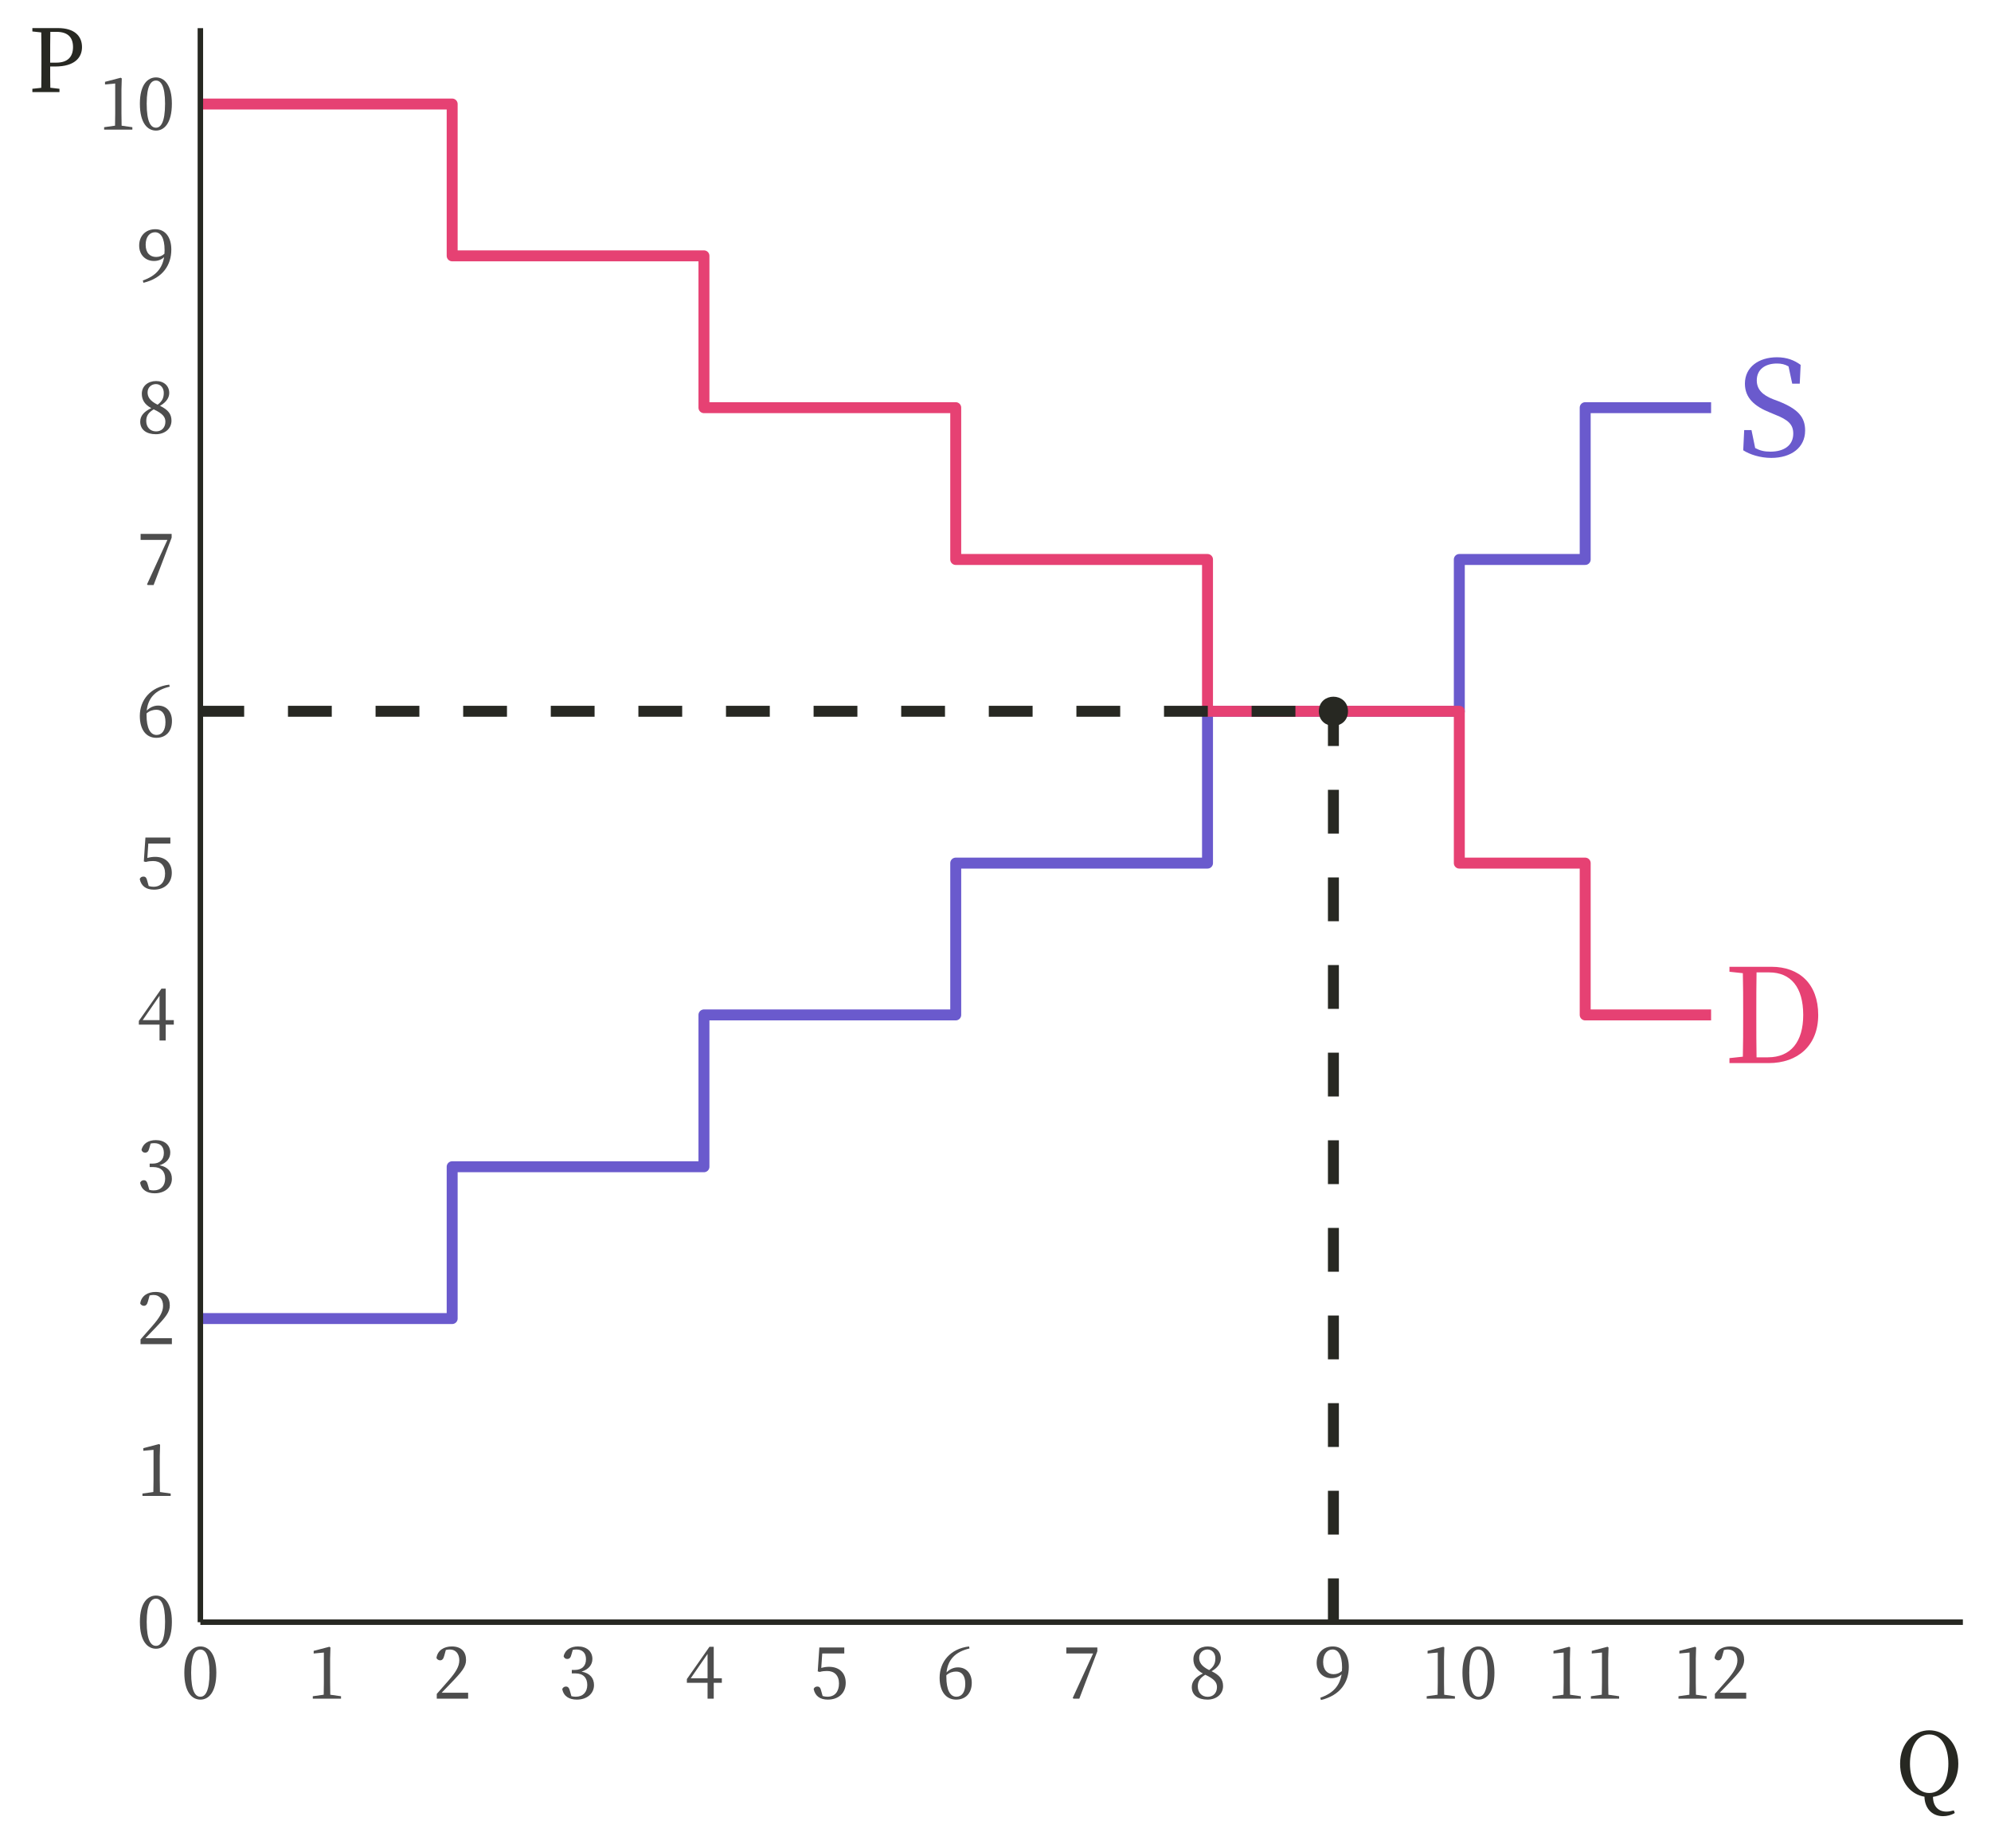
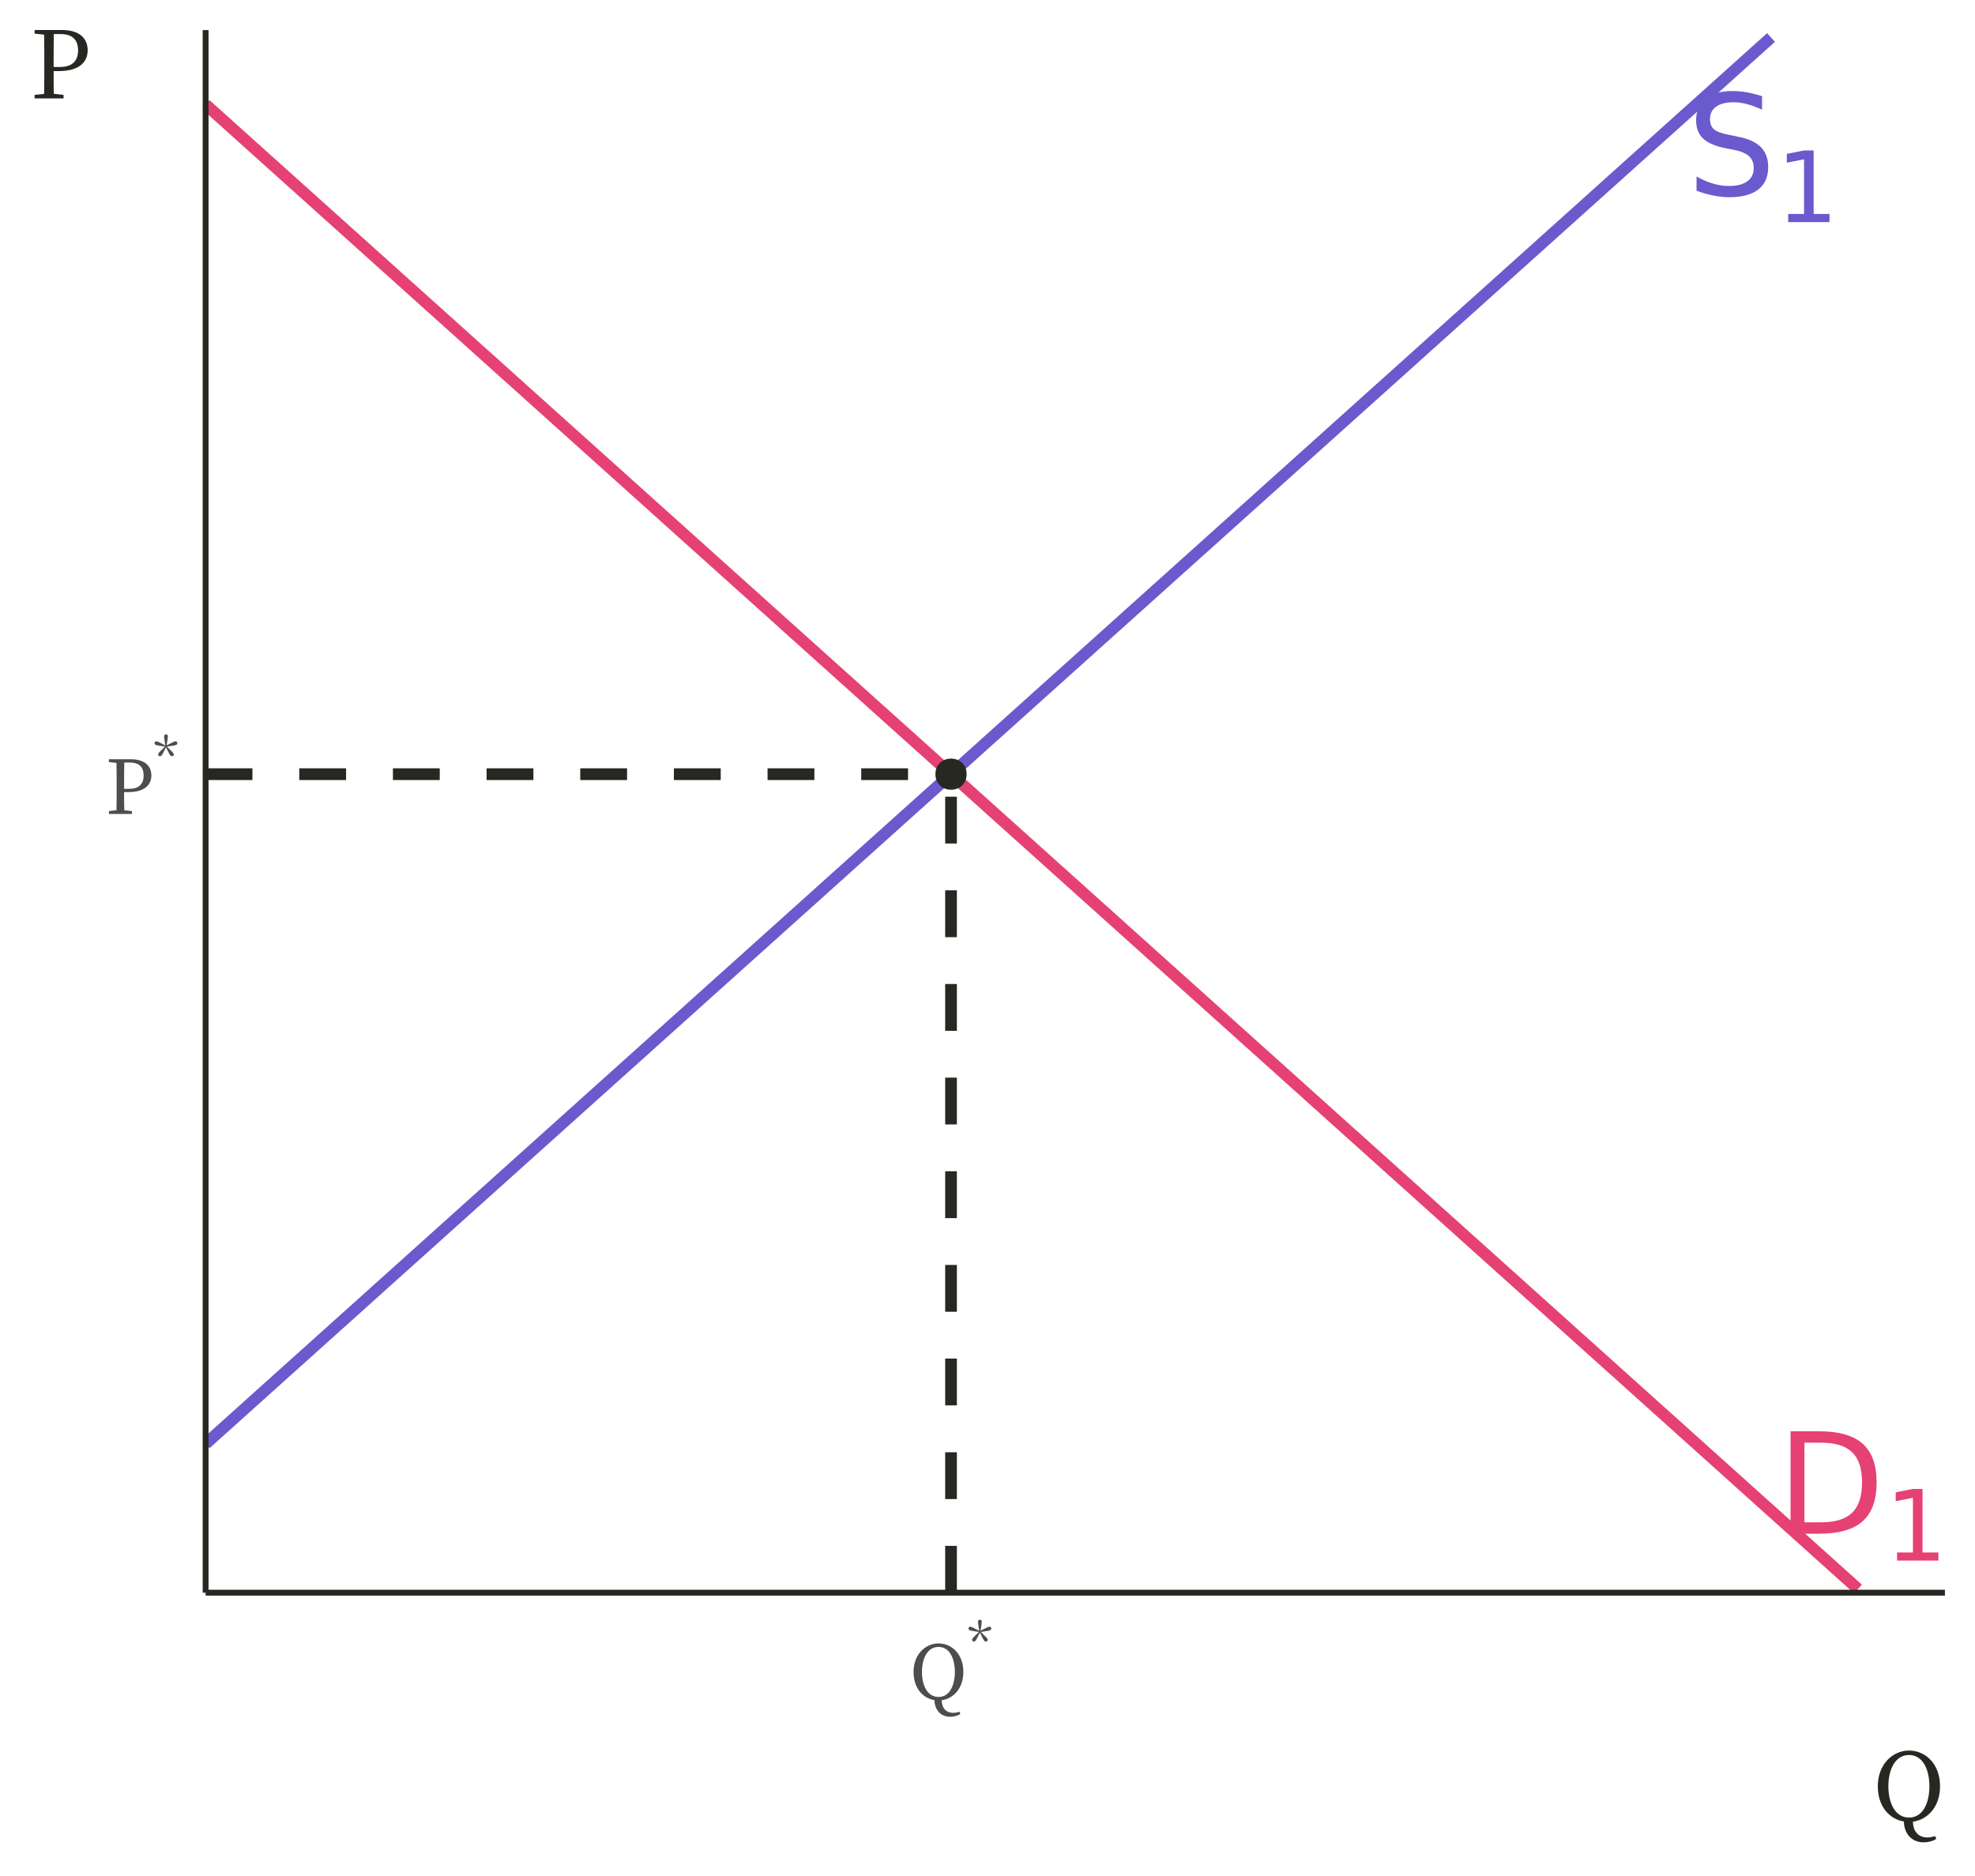
- <svg xmlns="http://www.w3.org/2000/svg" xmlns:xlink="http://www.w3.org/1999/xlink" width="388pt" height="360pt" viewBox="0 0 388 360" version="1.1">
+ <svg xmlns="http://www.w3.org/2000/svg" xmlns:xlink="http://www.w3.org/1999/xlink" width="360pt" height="342pt" viewBox="0 0 360 342" version="1.1">
  <defs>
    <g>
      <symbol overflow="visible" id="glyph0-0">
-         <path style="stroke:none;" d="M 2.562 3.078 L 23.047 3.078 L 23.047 -22.531 L 2.562 -22.531 Z M 12.812 -10.781 L 4.656 -21.25 L 20.953 -21.25 Z M 13.625 -9.734 L 21.766 -20.203 L 21.766 0.75 Z M 4.656 1.797 L 12.812 -8.688 L 20.953 1.797 Z M 3.844 -20.203 L 11.984 -9.734 L 3.844 0.75 Z M 3.844 -20.203 " />
+         <path style="stroke:none;" d="M 1.281 4.531 L 1.281 -18.062 L 14.078 -18.062 L 14.078 4.531 Z M 2.719 3.094 L 12.656 3.094 L 12.656 -16.625 L 2.719 -16.625 Z M 2.719 3.094 " />
      </symbol>
      <symbol overflow="visible" id="glyph0-1">
-         <path style="stroke:none;" d="M 7.016 -11.031 C 5 -11.828 3.844 -12.906 3.844 -14.703 C 3.844 -16.844 5.5 -17.984 7.766 -17.984 C 8.625 -17.984 9.328 -17.828 10.031 -17.422 L 10.75 -14.062 L 12.219 -14.062 L 12.391 -17.719 C 11.172 -18.625 9.688 -19.203 7.781 -19.203 C 4.25 -19.203 1.531 -17.312 1.531 -14.062 C 1.531 -11.25 3.453 -9.625 6.375 -8.453 L 7.422 -8.016 C 9.938 -7.016 10.953 -6.141 10.953 -4.328 C 10.953 -2.047 9.188 -0.812 6.484 -0.812 C 5.281 -0.812 4.438 -1.031 3.531 -1.516 L 2.812 -5.016 L 1.391 -5.016 L 1.203 -1.078 C 2.484 -0.25 4.531 0.406 6.656 0.406 C 10.547 0.406 13.266 -1.594 13.266 -4.922 C 13.266 -7.562 11.875 -9.109 8.141 -10.609 Z M 7.016 -11.031 " />
+         <path style="stroke:none;" d="M 5.047 -16.594 L 5.047 -2.078 L 8.094 -2.078 C 10.664 -2.078 12.551 -2.66 13.75 -3.828 C 14.945 -4.992 15.547 -6.836 15.547 -9.359 C 15.547 -11.859 14.945 -13.688 13.75 -14.844 C 12.551 -16.008 10.664 -16.594 8.094 -16.594 Z M 2.516 -18.672 L 7.703 -18.672 C 11.316 -18.672 13.969 -17.914 15.656 -16.406 C 17.352 -14.906 18.203 -12.555 18.203 -9.359 C 18.203 -6.141 17.352 -3.773 15.656 -2.266 C 13.957 -0.754 11.305 0 7.703 0 L 2.516 0 Z M 2.516 -18.672 " />
      </symbol>
      <symbol overflow="visible" id="glyph0-2">
-         <path style="stroke:none;" d="M 6.531 -1.125 C 6.484 -3.656 6.484 -6.219 6.484 -9.062 L 6.484 -10.031 C 6.484 -12.625 6.484 -15.188 6.531 -17.672 L 8.969 -17.672 C 13.219 -17.672 15.625 -14.781 15.625 -9.375 C 15.625 -4.172 13.219 -1.125 8.734 -1.125 Z M 1.25 -18.766 L 1.25 -17.797 L 3.859 -17.516 C 3.922 -15.062 3.922 -12.547 3.922 -10.031 L 3.922 -9.062 C 3.922 -6.219 3.922 -3.719 3.859 -1.25 L 1.25 -0.969 L 1.25 0 L 8.906 0 C 14.5 0 18.547 -3.359 18.547 -9.375 C 18.547 -15.422 14.875 -18.766 9.422 -18.766 Z M 1.25 -18.766 " />
+         <path style="stroke:none;" d="M 13.703 -18.062 L 13.703 -15.594 C 12.742 -16.051 11.836 -16.391 10.984 -16.609 C 10.141 -16.836 9.32 -16.953 8.531 -16.953 C 7.156 -16.953 6.094 -16.688 5.344 -16.156 C 4.594 -15.625 4.219 -14.863 4.219 -13.875 C 4.219 -13.051 4.469 -12.426 4.969 -12 C 5.469 -11.582 6.41 -11.242 7.797 -10.984 L 9.312 -10.672 C 11.195 -10.316 12.586 -9.688 13.484 -8.781 C 14.379 -7.875 14.828 -6.664 14.828 -5.156 C 14.828 -3.344 14.219 -1.969 13 -1.031 C 11.789 -0.102 10.016 0.359 7.672 0.359 C 6.797 0.359 5.859 0.258 4.859 0.062 C 3.859 -0.133 2.828 -0.43 1.766 -0.828 L 1.766 -3.422 C 2.785 -2.848 3.785 -2.414 4.766 -2.125 C 5.754 -1.832 6.723 -1.688 7.672 -1.688 C 9.117 -1.688 10.234 -1.969 11.016 -2.531 C 11.797 -3.102 12.188 -3.914 12.188 -4.969 C 12.188 -5.883 11.906 -6.598 11.344 -7.109 C 10.781 -7.629 9.859 -8.02 8.578 -8.281 L 7.047 -8.578 C 5.16 -8.953 3.797 -9.539 2.953 -10.344 C 2.109 -11.145 1.688 -12.258 1.688 -13.688 C 1.688 -15.332 2.266 -16.629 3.422 -17.578 C 4.586 -18.523 6.191 -19 8.234 -19 C 9.109 -19 10 -18.922 10.906 -18.766 C 11.82 -18.609 12.754 -18.375 13.703 -18.062 Z M 13.703 -18.062 " />
      </symbol>
      <symbol overflow="visible" id="glyph1-0">
+         <path style="stroke:none;" d="M 0.891 3.172 L 0.891 -12.641 L 9.859 -12.641 L 9.859 3.172 Z M 1.906 2.172 L 8.859 2.172 L 8.859 -11.625 L 1.906 -11.625 Z M 1.906 2.172 " />
+       </symbol>
+       <symbol overflow="visible" id="glyph1-1">
+         <path style="stroke:none;" d="M 2.219 -1.484 L 5.109 -1.484 L 5.109 -11.453 L 1.969 -10.828 L 1.969 -12.438 L 5.094 -13.062 L 6.859 -13.062 L 6.859 -1.484 L 9.75 -1.484 L 9.75 0 L 2.219 0 Z M 2.219 -1.484 " />
+       </symbol>
+       <symbol overflow="visible" id="glyph2-0">
        <path style="stroke:none;" d="M 1.359 1.625 L 12.234 1.625 L 12.234 -11.969 L 1.359 -11.969 Z M 6.797 -5.719 L 2.469 -11.281 L 11.125 -11.281 Z M 7.234 -5.172 L 11.547 -10.719 L 11.547 0.391 Z M 2.469 0.953 L 6.797 -4.609 L 11.125 0.953 Z M 2.031 -10.719 L 6.359 -5.172 L 2.031 0.391 Z M 2.031 -10.719 " />
      </symbol>
-       <symbol overflow="visible" id="glyph1-1">
-         <path style="stroke:none;" d="M 1.938 -5.062 C 1.938 -8.625 2.797 -9.562 3.75 -9.562 C 4.656 -9.562 5.516 -8.625 5.516 -5.062 C 5.516 -1.359 4.656 -0.375 3.75 -0.375 C 2.797 -0.375 1.938 -1.344 1.938 -5.062 Z M 3.75 -10.172 C 2.141 -10.172 0.609 -8.781 0.609 -5.062 C 0.609 -1.203 2.141 0.188 3.75 0.188 C 5.312 0.188 6.844 -1.203 6.844 -5.062 C 6.844 -8.781 5.312 -10.172 3.75 -10.172 Z M 3.75 -10.172 " />
+       <symbol overflow="visible" id="glyph2-1">
+         <path style="stroke:none;" d="M 4.422 -9.375 C 6.203 -9.375 7 -8.516 7 -7.016 C 7 -5.578 6.25 -4.578 4.391 -4.578 L 3.438 -4.578 L 3.438 -5.344 C 3.438 -6.703 3.438 -8.062 3.469 -9.375 Z M 4.234 -3.984 C 7.234 -3.984 8.406 -5.359 8.406 -7.016 C 8.406 -8.781 7.156 -9.969 4.656 -9.969 L 0.672 -9.969 L 0.672 -9.453 L 2.047 -9.297 C 2.078 -8 2.078 -6.672 2.078 -5.344 L 2.078 -4.609 C 2.078 -3.281 2.078 -1.969 2.047 -0.672 L 0.672 -0.516 L 0.672 0 L 4.875 0 L 4.875 -0.516 L 3.469 -0.672 C 3.438 -1.812 3.438 -2.875 3.438 -3.984 Z M 4.234 -3.984 " />
      </symbol>
-       <symbol overflow="visible" id="glyph1-2">
-         <path style="stroke:none;" d="M 4.516 -0.766 C 4.5 -1.547 4.484 -2.359 4.484 -3.141 L 4.484 -7.812 L 4.547 -9.969 L 4.344 -10.109 L 1.281 -9.312 L 1.281 -8.797 L 3.266 -8.984 L 3.266 -3.141 C 3.266 -2.359 3.25 -1.547 3.234 -0.766 L 1.109 -0.469 L 1.109 0 L 6.609 0 L 6.609 -0.469 Z M 4.516 -0.766 " />
+       <symbol overflow="visible" id="glyph2-2">
+         <path style="stroke:none;" d="M 2.25 -4.984 C 2.25 -7.328 3.188 -9.547 5.281 -9.547 C 7.344 -9.547 8.25 -7.328 8.25 -4.984 C 8.25 -2.641 7.344 -0.422 5.281 -0.422 C 3.188 -0.422 2.25 -2.641 2.25 -4.984 Z M 9.094 2.281 C 8.625 2.406 8.281 2.469 7.953 2.469 C 6.672 2.469 5.875 1.641 5.844 0.172 C 7.969 -0.109 9.797 -1.984 9.797 -4.984 C 9.797 -8.344 7.578 -10.188 5.281 -10.188 C 2.938 -10.188 0.719 -8.25 0.719 -4.984 C 0.719 -1.969 2.469 -0.188 4.531 0.156 C 4.547 1.781 5.547 3.188 7.422 3.188 C 8.031 3.188 8.734 3.016 9.25 2.688 Z M 9.094 2.281 " />
      </symbol>
-       <symbol overflow="visible" id="glyph1-3">
-         <path style="stroke:none;" d="M 1.688 -1.156 C 2.375 -1.859 3.047 -2.562 3.438 -2.969 C 5.672 -5.281 6.438 -6.234 6.438 -7.531 C 6.438 -9.078 5.578 -10.172 3.656 -10.172 C 2.172 -10.172 0.875 -9.422 0.672 -7.922 C 0.812 -7.641 1.078 -7.469 1.391 -7.469 C 1.766 -7.469 2.031 -7.703 2.203 -8.406 L 2.5 -9.484 C 2.812 -9.562 3.078 -9.578 3.297 -9.578 C 4.422 -9.578 5.125 -8.734 5.125 -7.469 C 5.125 -6.266 4.438 -5.141 2.984 -3.484 C 2.344 -2.734 1.547 -1.828 0.734 -0.922 L 0.734 0 L 6.844 0 L 6.844 -1.156 Z M 1.688 -1.156 " />
+       <symbol overflow="visible" id="glyph3-0">
+         <path style="stroke:none;" d="M 0.953 1.141 L 8.562 1.141 L 8.562 -8.375 L 0.953 -8.375 Z M 4.75 -4 L 1.734 -7.891 L 7.781 -7.891 Z M 5.062 -3.609 L 8.094 -7.5 L 8.094 0.281 Z M 1.734 0.672 L 4.75 -3.219 L 7.781 0.672 Z M 1.422 -7.5 L 4.453 -3.609 L 1.422 0.281 Z M 1.422 -7.5 " />
      </symbol>
-       <symbol overflow="visible" id="glyph1-4">
-         <path style="stroke:none;" d="M 2.703 -9.5 C 2.984 -9.562 3.219 -9.578 3.422 -9.578 C 4.594 -9.578 5.281 -8.906 5.281 -7.672 C 5.281 -6.328 4.438 -5.594 3.094 -5.594 L 2.516 -5.594 L 2.516 -4.922 L 3.219 -4.922 C 4.75 -4.922 5.531 -4.047 5.531 -2.672 C 5.531 -1.312 4.719 -0.375 3.297 -0.375 C 3.016 -0.375 2.734 -0.406 2.438 -0.484 L 2.188 -1.375 C 2.016 -2.047 1.828 -2.359 1.375 -2.359 C 1.062 -2.359 0.812 -2.203 0.656 -1.875 C 0.922 -0.438 2.031 0.188 3.5 0.188 C 5.484 0.188 6.844 -1 6.844 -2.641 C 6.844 -3.969 6.078 -4.969 4.422 -5.266 C 5.781 -5.688 6.531 -6.594 6.531 -7.734 C 6.531 -9.188 5.438 -10.172 3.719 -10.172 C 2.344 -10.172 1.203 -9.547 0.922 -8.25 C 1.062 -7.875 1.312 -7.734 1.625 -7.734 C 2.094 -7.734 2.297 -8.016 2.453 -8.625 Z M 2.703 -9.5 " />
+       <symbol overflow="visible" id="glyph3-1">
+         <path style="stroke:none;" d="M 2.297 -7.797 C 2.109 -7.797 1.953 -7.688 1.953 -7.438 C 1.953 -7.234 2.016 -6.797 2.094 -6.328 L 2.172 -5.781 L 1.688 -6.031 C 1.156 -6.297 0.781 -6.531 0.547 -6.531 C 0.344 -6.531 0.219 -6.359 0.219 -6.172 C 0.219 -5.828 0.688 -5.797 1.562 -5.656 L 2.109 -5.578 L 1.719 -5.172 C 1.234 -4.688 0.875 -4.406 0.875 -4.125 C 0.875 -3.938 1.031 -3.812 1.203 -3.812 C 1.516 -3.812 1.688 -4.25 2.047 -4.953 L 2.297 -5.438 L 2.547 -4.953 C 2.906 -4.234 3.078 -3.812 3.391 -3.812 C 3.562 -3.812 3.719 -3.938 3.719 -4.125 C 3.719 -4.406 3.359 -4.688 2.859 -5.172 L 2.484 -5.578 L 3.031 -5.656 C 3.906 -5.797 4.375 -5.812 4.375 -6.188 C 4.375 -6.375 4.25 -6.531 4.047 -6.531 C 3.828 -6.531 3.422 -6.297 2.891 -6.031 L 2.406 -5.797 L 2.5 -6.328 C 2.562 -6.797 2.641 -7.234 2.641 -7.438 C 2.641 -7.688 2.484 -7.797 2.297 -7.797 Z M 2.297 -7.797 " />
      </symbol>
-       <symbol overflow="visible" id="glyph1-5">
-         <path style="stroke:none;" d="M 1.156 -3.969 L 4.438 -8.719 L 4.438 -3.969 Z M 7.219 -3.969 L 5.641 -3.969 L 5.641 -10.109 L 4.812 -10.109 L 0.406 -3.812 L 0.406 -3.094 L 4.438 -3.094 L 4.438 0 L 5.641 0 L 5.641 -3.094 L 7.219 -3.094 Z M 7.219 -3.969 " />
-       </symbol>
-       <symbol overflow="visible" id="glyph1-6">
-         <path style="stroke:none;" d="M 2.25 -8.797 L 6.547 -8.797 L 6.547 -9.969 L 1.688 -9.969 L 1.375 -5.312 L 1.75 -5.203 C 2.234 -5.344 2.719 -5.391 3.188 -5.391 C 4.609 -5.391 5.516 -4.531 5.516 -2.953 C 5.516 -1.391 4.719 -0.375 3.266 -0.375 C 2.938 -0.375 2.641 -0.422 2.328 -0.516 L 2.078 -1.406 C 1.906 -2.141 1.719 -2.359 1.281 -2.359 C 0.953 -2.359 0.688 -2.188 0.578 -1.875 C 0.875 -0.5 1.828 0.188 3.344 0.188 C 5.453 0.188 6.828 -1.125 6.828 -3.078 C 6.828 -5.078 5.5 -6.203 3.578 -6.203 C 3.031 -6.203 2.562 -6.125 2.062 -5.984 Z M 2.25 -8.797 " />
-       </symbol>
-       <symbol overflow="visible" id="glyph1-7">
-         <path style="stroke:none;" d="M 1.906 -4.562 C 2.484 -5.094 3.188 -5.281 3.812 -5.281 C 4.875 -5.281 5.594 -4.547 5.594 -2.875 C 5.594 -1.203 4.875 -0.375 3.859 -0.375 C 2.641 -0.375 1.906 -1.688 1.906 -4.266 Z M 6.328 -10.172 C 2.656 -9.734 0.594 -7.156 0.594 -4.078 C 0.594 -1.406 1.828 0.188 3.812 0.188 C 5.609 0.188 6.859 -1 6.859 -3.094 C 6.859 -4.922 5.781 -6.094 4.156 -6.094 C 3.344 -6.094 2.562 -5.75 1.938 -5.109 C 2.203 -7.547 3.578 -9.109 6.422 -9.781 Z M 6.328 -10.172 " />
-       </symbol>
-       <symbol overflow="visible" id="glyph1-8">
-         <path style="stroke:none;" d="M 0.75 -9.969 L 0.75 -8.797 L 5.969 -8.797 L 2 -0.141 L 2.141 0 L 3.281 0 L 6.797 -9.234 L 6.797 -9.969 Z M 0.75 -9.969 " />
-       </symbol>
-       <symbol overflow="visible" id="glyph1-9">
-         <path style="stroke:none;" d="M 3.766 -0.359 C 2.625 -0.359 1.844 -1.188 1.844 -2.391 C 1.844 -3.438 2.312 -4.047 3.297 -4.656 C 5.047 -3.844 5.578 -3.172 5.578 -2.25 C 5.578 -1.125 4.859 -0.359 3.766 -0.359 Z M 2.109 -7.969 C 2.109 -8.953 2.875 -9.578 3.734 -9.578 C 4.703 -9.578 5.266 -8.766 5.266 -7.875 C 5.266 -6.875 4.953 -6.234 4.062 -5.562 C 2.5 -6.328 2.109 -7.125 2.109 -7.969 Z M 4.531 -5.344 C 5.906 -6.125 6.328 -7.062 6.328 -7.844 C 6.328 -9.188 5.344 -10.172 3.766 -10.172 C 2.219 -10.172 0.984 -9.219 0.984 -7.688 C 0.984 -6.531 1.516 -5.609 2.828 -4.891 C 1.406 -4.219 0.672 -3.391 0.672 -2.25 C 0.672 -0.672 1.906 0.188 3.719 0.188 C 5.484 0.188 6.766 -0.891 6.766 -2.453 C 6.766 -3.781 6.062 -4.594 4.531 -5.344 Z M 4.531 -5.344 " />
-       </symbol>
-       <symbol overflow="visible" id="glyph1-10">
-         <path style="stroke:none;" d="M 3.766 -4.766 C 2.625 -4.766 1.734 -5.516 1.734 -7.141 C 1.734 -8.75 2.562 -9.578 3.562 -9.578 C 4.656 -9.578 5.422 -8.516 5.422 -6.094 C 5.422 -5.844 5.406 -5.609 5.391 -5.391 C 4.938 -4.969 4.406 -4.766 3.766 -4.766 Z M 1.297 0.266 C 5.109 -0.641 6.734 -3.234 6.734 -6.203 C 6.734 -8.625 5.547 -10.172 3.609 -10.172 C 1.766 -10.172 0.469 -8.906 0.469 -6.984 C 0.469 -5.125 1.75 -3.984 3.344 -3.984 C 4.141 -3.984 4.812 -4.234 5.328 -4.734 C 4.969 -2.562 3.734 -1.062 1.188 -0.188 Z M 1.297 0.266 " />
-       </symbol>
-       <symbol overflow="visible" id="glyph2-0">
+       <symbol overflow="visible" id="glyph4-0">
        <path style="stroke:none;" d="M 1.703 2.047 L 15.297 2.047 L 15.297 -14.953 L 1.703 -14.953 Z M 8.5 -7.156 L 3.094 -14.109 L 13.906 -14.109 Z M 9.047 -6.453 L 14.453 -13.406 L 14.453 0.5 Z M 3.094 1.188 L 8.5 -5.766 L 13.906 1.188 Z M 2.547 -13.406 L 7.953 -6.453 L 2.547 0.5 Z M 2.547 -13.406 " />
      </symbol>
-       <symbol overflow="visible" id="glyph2-1">
+       <symbol overflow="visible" id="glyph4-1">
        <path style="stroke:none;" d="M 2.828 -6.234 C 2.828 -9.156 4 -11.938 6.594 -11.938 C 9.188 -11.938 10.312 -9.156 10.312 -6.234 C 10.312 -3.297 9.188 -0.531 6.594 -0.531 C 4 -0.531 2.828 -3.297 2.828 -6.234 Z M 11.375 2.859 C 10.797 3.016 10.359 3.094 9.938 3.094 C 8.344 3.094 7.344 2.062 7.312 0.219 C 9.969 -0.141 12.25 -2.484 12.25 -6.234 C 12.25 -10.438 9.484 -12.75 6.594 -12.75 C 3.672 -12.75 0.906 -10.312 0.906 -6.234 C 0.906 -2.469 3.094 -0.234 5.656 0.188 C 5.688 2.234 6.938 3.984 9.281 3.984 C 10.047 3.984 10.906 3.781 11.562 3.359 Z M 11.375 2.859 " />
      </symbol>
-       <symbol overflow="visible" id="glyph2-2">
+       <symbol overflow="visible" id="glyph4-2">
        <path style="stroke:none;" d="M 5.531 -11.734 C 7.75 -11.734 8.75 -10.656 8.75 -8.766 C 8.75 -6.969 7.812 -5.734 5.484 -5.734 L 4.297 -5.734 L 4.297 -6.688 C 4.297 -8.375 4.297 -10.078 4.328 -11.734 Z M 5.281 -4.984 C 9.047 -4.984 10.5 -6.703 10.5 -8.766 C 10.5 -10.984 8.953 -12.469 5.828 -12.469 L 0.828 -12.469 L 0.828 -11.812 L 2.562 -11.625 C 2.594 -10 2.594 -8.344 2.594 -6.688 L 2.594 -5.766 C 2.594 -4.094 2.594 -2.469 2.562 -0.828 L 0.828 -0.641 L 0.828 0 L 6.109 0 L 6.109 -0.641 L 4.328 -0.844 C 4.297 -2.266 4.297 -3.609 4.297 -4.984 Z M 5.281 -4.984 " />
      </symbol>
    </g>
    <clipPath id="clip1">
-       <path d="M 39.047 78 L 335 78 L 335 258 L 39.047 258 Z M 39.047 78 " />
+       <path d="M 37.477 17 L 340 17 L 340 290.352 L 37.477 290.352 Z M 37.477 17 " />
    </clipPath>
    <clipPath id="clip2">
-       <path d="M 39.047 19 L 335 19 L 335 199 L 39.047 199 Z M 39.047 19 " />
+       <path d="M 37.477 5.48 L 324 5.48 L 324 265 L 37.477 265 Z M 37.477 5.48 " />
    </clipPath>
    <clipPath id="clip3">
-       <path d="M 258 137 L 261 137 L 261 316.066 L 258 316.066 Z M 258 137 " />
+       <path d="M 37.477 140 L 175 140 L 175 143 L 37.477 143 Z M 37.477 140 " />
    </clipPath>
    <clipPath id="clip4">
-       <path d="M 39.047 137 L 261 137 L 261 140 L 39.047 140 Z M 39.047 137 " />
+       <path d="M 172 140 L 175 140 L 175 290.352 L 172 290.352 Z M 172 140 " />
    </clipPath>
  </defs>
-   <g id="surface33419">
-     <rect x="0" y="0" width="388" height="360" style="fill:rgb(100%,100%,100%);fill-opacity:1;stroke:none;" />
+   <g id="surface17534">
+     <rect x="0" y="0" width="360" height="342" style="fill:rgb(100%,100%,100%);fill-opacity:1;stroke:none;" />
    <g clip-path="url(#clip1)" clip-rule="nonzero">
-       <path style="fill:none;stroke-width:2.134;stroke-linecap:butt;stroke-linejoin:round;stroke:rgb(41.569%,35.294%,80.392%);stroke-opacity:1;stroke-miterlimit:10;" d="M 39.047 256.906 L 88.117 256.906 L 88.117 227.328 L 137.184 227.328 L 137.184 197.746 L 186.25 197.746 L 186.25 168.168 L 235.316 168.168 L 235.316 138.586 L 284.387 138.586 L 284.387 109.008 L 308.918 109.008 L 308.918 79.43 L 333.453 79.43 " />
+       <path style="fill:none;stroke-width:2.134;stroke-linecap:butt;stroke-linejoin:round;stroke:rgb(90.196%,25.49%,45.098%);stroke-opacity:1;stroke-miterlimit:10;" d="M 37.477 19.043 L 40.648 21.895 L 43.816 24.742 L 46.988 27.59 L 50.156 30.441 L 56.5 36.137 L 59.668 38.984 L 62.84 41.836 L 66.012 44.684 L 69.18 47.531 L 72.352 50.379 L 75.523 53.23 L 78.691 56.078 L 81.863 58.926 L 85.031 61.773 L 88.203 64.625 L 91.375 67.473 L 94.543 70.32 L 97.715 73.172 L 100.887 76.02 L 104.055 78.867 L 107.227 81.715 L 110.398 84.566 L 113.566 87.414 L 116.738 90.262 L 119.906 93.109 L 123.078 95.961 L 126.25 98.809 L 129.418 101.656 L 132.59 104.504 L 135.762 107.355 L 138.93 110.203 L 142.102 113.051 L 145.27 115.902 L 151.613 121.598 L 154.781 124.445 L 157.953 127.297 L 161.125 130.145 L 164.293 132.992 L 167.465 135.84 L 170.637 138.691 L 173.805 141.539 L 176.977 144.387 L 180.145 147.238 L 186.488 152.934 L 189.656 155.781 L 192.828 158.633 L 196 161.48 L 199.168 164.328 L 202.34 167.176 L 205.508 170.027 L 211.852 175.723 L 215.02 178.57 L 218.191 181.422 L 221.363 184.27 L 224.531 187.117 L 227.703 189.969 L 230.875 192.816 L 234.043 195.664 L 237.215 198.512 L 240.383 201.363 L 246.727 207.059 L 249.895 209.906 L 253.066 212.758 L 256.238 215.605 L 259.406 218.453 L 262.578 221.301 L 265.75 224.152 L 268.918 227 L 272.09 229.848 L 275.258 232.699 L 281.602 238.395 L 284.77 241.242 L 287.941 244.094 L 291.113 246.941 L 294.281 249.789 L 297.453 252.637 L 300.621 255.488 L 306.965 261.184 L 310.133 264.031 L 313.305 266.883 L 316.477 269.73 L 319.645 272.578 L 322.816 275.43 L 325.988 278.277 L 329.156 281.125 L 332.328 283.973 L 335.496 286.824 L 338.668 289.672 " />
+     </g>
+     <g clip-path="url(#clip2)" clip-rule="nonzero">
+       <path style="fill:none;stroke-width:2.134;stroke-linecap:butt;stroke-linejoin:round;stroke:rgb(41.569%,35.294%,80.392%);stroke-opacity:1;stroke-miterlimit:10;" d="M 37.477 263.219 L 40.648 260.371 L 43.816 257.523 L 46.988 254.672 L 50.156 251.824 L 56.5 246.129 L 59.668 243.277 L 66.012 237.582 L 69.18 234.73 L 75.523 229.035 L 78.691 226.188 L 81.863 223.336 L 85.031 220.488 L 91.375 214.793 L 94.543 211.941 L 100.887 206.246 L 104.055 203.398 L 107.227 200.547 L 110.398 197.699 L 113.566 194.852 L 116.738 192 L 119.906 189.152 L 126.25 183.457 L 129.418 180.605 L 135.762 174.91 L 138.93 172.062 L 142.102 169.211 L 145.27 166.363 L 148.441 163.516 L 151.613 160.664 L 154.781 157.816 L 161.125 152.121 L 164.293 149.27 L 170.637 143.574 L 173.805 140.727 L 176.977 137.875 L 180.145 135.027 L 186.488 129.332 L 189.656 126.48 L 196 120.785 L 199.168 117.934 L 202.34 115.086 L 205.508 112.238 L 208.68 109.391 L 211.852 106.539 L 215.02 103.691 L 221.363 97.996 L 224.531 95.145 L 230.875 89.449 L 234.043 86.602 L 237.215 83.75 L 240.383 80.902 L 243.555 78.055 L 246.727 75.203 L 249.895 72.355 L 256.238 66.66 L 259.406 63.809 L 265.75 58.113 L 268.918 55.266 L 272.09 52.414 L 275.258 49.566 L 278.43 46.719 L 281.602 43.867 L 284.77 41.02 L 291.113 35.324 L 294.281 32.473 L 297.453 29.625 L 300.621 26.777 L 303.793 23.93 L 306.965 21.078 L 310.133 18.23 L 316.477 12.535 L 319.645 9.684 L 322.816 6.836 " />
+     </g>
+     <path style="fill-rule:nonzero;fill:rgb(15.294%,15.686%,13.333%);fill-opacity:1;stroke-width:0.709;stroke-linecap:round;stroke-linejoin:round;stroke:rgb(15.294%,15.686%,13.333%);stroke-opacity:1;stroke-miterlimit:10;" d="M 175.84 141.133 C 175.84 144.449 170.863 144.449 170.863 141.133 C 170.863 137.812 175.84 137.812 175.84 141.133 " />
+     <g clip-path="url(#clip3)" clip-rule="nonzero">
+       <path style="fill:none;stroke-width:2.134;stroke-linecap:butt;stroke-linejoin:round;stroke:rgb(15.294%,15.686%,13.333%);stroke-opacity:1;stroke-dasharray:8.536,8.536;stroke-miterlimit:10;" d="M 37.477 141.133 L 173.352 141.133 " />
+     </g>
+     <g clip-path="url(#clip4)" clip-rule="nonzero">
+       <path style="fill:none;stroke-width:2.134;stroke-linecap:butt;stroke-linejoin:round;stroke:rgb(15.294%,15.686%,13.333%);stroke-opacity:1;stroke-dasharray:8.536,8.536;stroke-miterlimit:10;" d="M 173.352 290.352 L 173.352 141.133 " />
+     </g>
+     <g style="fill:rgb(90.196%,25.49%,45.098%);fill-opacity:1;">
+       <use xlink:href="#glyph0-1" x="323.863" y="279.598" />
+     </g>
+     <g style="fill:rgb(90.196%,25.49%,45.098%);fill-opacity:1;">
+       <use xlink:href="#glyph1-1" x="343.578" y="284.5" />
    </g>
    <g style="fill:rgb(41.569%,35.294%,80.392%);fill-opacity:1;">
-       <use xlink:href="#glyph0-1" x="338.512" y="88.812" />
+       <use xlink:href="#glyph0-2" x="307.477" y="35.594" />
    </g>
-     <g clip-path="url(#clip2)" clip-rule="nonzero">
-       <path style="fill:none;stroke-width:2.134;stroke-linecap:butt;stroke-linejoin:round;stroke:rgb(90.196%,25.49%,45.098%);stroke-opacity:1;stroke-miterlimit:10;" d="M 39.047 20.27 L 88.117 20.27 L 88.117 49.848 L 137.184 49.848 L 137.184 79.43 L 186.25 79.43 L 186.25 109.008 L 235.316 109.008 L 235.316 138.586 L 284.387 138.586 L 284.387 168.168 L 308.918 168.168 L 308.918 197.746 L 333.453 197.746 " />
+     <g style="fill:rgb(41.569%,35.294%,80.392%);fill-opacity:1;">
+       <use xlink:href="#glyph1-1" x="323.73" y="40.492" />
    </g>
-     <g style="fill:rgb(90.196%,25.49%,45.098%);fill-opacity:1;">
-       <use xlink:href="#glyph0-2" x="335.781" y="207.133" />
-     </g>
-     <path style="fill-rule:nonzero;fill:rgb(15.294%,15.686%,13.333%);fill-opacity:1;stroke-width:0.709;stroke-linecap:round;stroke-linejoin:round;stroke:rgb(15.294%,15.686%,13.333%);stroke-opacity:1;stroke-miterlimit:10;" d="M 262.34 138.586 C 262.34 141.906 257.363 141.906 257.363 138.586 C 257.363 135.27 262.34 135.27 262.34 138.586 " />
-     <g clip-path="url(#clip3)" clip-rule="nonzero">
-       <path style="fill:none;stroke-width:2.134;stroke-linecap:butt;stroke-linejoin:round;stroke:rgb(15.294%,15.686%,13.333%);stroke-opacity:1;stroke-dasharray:8.536,8.536;stroke-miterlimit:10;" d="M 259.852 316.066 L 259.852 138.586 " />
-     </g>
-     <g clip-path="url(#clip4)" clip-rule="nonzero">
-       <path style="fill:none;stroke-width:2.134;stroke-linecap:butt;stroke-linejoin:round;stroke:rgb(15.294%,15.686%,13.333%);stroke-opacity:1;stroke-dasharray:8.536,8.536;stroke-miterlimit:10;" d="M 39.047 138.586 L 259.852 138.586 " />
-     </g>
-     <path style="fill:none;stroke-width:1.067;stroke-linecap:butt;stroke-linejoin:round;stroke:rgb(15.294%,15.686%,13.333%);stroke-opacity:1;stroke-miterlimit:10;" d="M 39.047 316.066 L 39.047 5.48 " />
+     <path style="fill:none;stroke-width:1.067;stroke-linecap:butt;stroke-linejoin:round;stroke:rgb(15.294%,15.686%,13.333%);stroke-opacity:1;stroke-miterlimit:10;" d="M 37.477 290.352 L 37.477 5.48 " />
    <g style="fill:rgb(30.196%,30.196%,30.196%);fill-opacity:1;">
-       <use xlink:href="#glyph1-1" x="26.652" y="321.051" />
+       <use xlink:href="#glyph2-1" x="19.184" y="148.383" />
    </g>
    <g style="fill:rgb(30.196%,30.196%,30.196%);fill-opacity:1;">
-       <use xlink:href="#glyph1-2" x="26.652" y="291.469" />
+       <use xlink:href="#glyph3-1" x="27.957" y="141.676" />
+     </g>
+     <path style="fill:none;stroke-width:1.067;stroke-linecap:butt;stroke-linejoin:round;stroke:rgb(15.294%,15.686%,13.333%);stroke-opacity:1;stroke-miterlimit:10;" d="M 37.477 290.352 L 354.52 290.352 " />
+     <g style="fill:rgb(30.196%,30.196%,30.196%);fill-opacity:1;">
+       <use xlink:href="#glyph2-2" x="165.801" y="309.785" />
    </g>
    <g style="fill:rgb(30.196%,30.196%,30.196%);fill-opacity:1;">
-       <use xlink:href="#glyph1-3" x="26.652" y="261.891" />
-     </g>
-     <g style="fill:rgb(30.196%,30.196%,30.196%);fill-opacity:1;">
-       <use xlink:href="#glyph1-4" x="26.652" y="232.312" />
-     </g>
-     <g style="fill:rgb(30.196%,30.196%,30.196%);fill-opacity:1;">
-       <use xlink:href="#glyph1-5" x="26.652" y="202.73" />
-     </g>
-     <g style="fill:rgb(30.196%,30.196%,30.196%);fill-opacity:1;">
-       <use xlink:href="#glyph1-6" x="26.652" y="173.152" />
-     </g>
-     <g style="fill:rgb(30.196%,30.196%,30.196%);fill-opacity:1;">
-       <use xlink:href="#glyph1-7" x="26.652" y="143.57" />
-     </g>
-     <g style="fill:rgb(30.196%,30.196%,30.196%);fill-opacity:1;">
-       <use xlink:href="#glyph1-8" x="26.652" y="113.992" />
-     </g>
-     <g style="fill:rgb(30.196%,30.196%,30.196%);fill-opacity:1;">
-       <use xlink:href="#glyph1-9" x="26.652" y="84.414" />
-     </g>
-     <g style="fill:rgb(30.196%,30.196%,30.196%);fill-opacity:1;">
-       <use xlink:href="#glyph1-10" x="26.652" y="54.832" />
-     </g>
-     <g style="fill:rgb(30.196%,30.196%,30.196%);fill-opacity:1;">
-       <use xlink:href="#glyph1-2" x="19.184" y="25.254" />
-       <use xlink:href="#glyph1-1" x="26.65" y="25.254" />
-     </g>
-     <path style="fill:none;stroke-width:1.067;stroke-linecap:butt;stroke-linejoin:round;stroke:rgb(15.294%,15.686%,13.333%);stroke-opacity:1;stroke-miterlimit:10;" d="M 39.047 316.066 L 382.52 316.066 " />
-     <g style="fill:rgb(30.196%,30.196%,30.196%);fill-opacity:1;">
-       <use xlink:href="#glyph1-1" x="35.312" y="330.965" />
-     </g>
-     <g style="fill:rgb(30.196%,30.196%,30.196%);fill-opacity:1;">
-       <use xlink:href="#glyph1-2" x="59.848" y="330.965" />
-     </g>
-     <g style="fill:rgb(30.196%,30.196%,30.196%);fill-opacity:1;">
-       <use xlink:href="#glyph1-3" x="84.383" y="330.965" />
-     </g>
-     <g style="fill:rgb(30.196%,30.196%,30.196%);fill-opacity:1;">
-       <use xlink:href="#glyph1-4" x="108.914" y="330.965" />
-     </g>
-     <g style="fill:rgb(30.196%,30.196%,30.196%);fill-opacity:1;">
-       <use xlink:href="#glyph1-5" x="133.449" y="330.965" />
-     </g>
-     <g style="fill:rgb(30.196%,30.196%,30.196%);fill-opacity:1;">
-       <use xlink:href="#glyph1-6" x="157.984" y="330.965" />
-     </g>
-     <g style="fill:rgb(30.196%,30.196%,30.196%);fill-opacity:1;">
-       <use xlink:href="#glyph1-7" x="182.516" y="330.965" />
-     </g>
-     <g style="fill:rgb(30.196%,30.196%,30.196%);fill-opacity:1;">
-       <use xlink:href="#glyph1-8" x="207.051" y="330.965" />
-     </g>
-     <g style="fill:rgb(30.196%,30.196%,30.196%);fill-opacity:1;">
-       <use xlink:href="#glyph1-9" x="231.582" y="330.965" />
-     </g>
-     <g style="fill:rgb(30.196%,30.196%,30.196%);fill-opacity:1;">
-       <use xlink:href="#glyph1-10" x="256.117" y="330.965" />
-     </g>
-     <g style="fill:rgb(30.196%,30.196%,30.196%);fill-opacity:1;">
-       <use xlink:href="#glyph1-2" x="276.922" y="330.965" />
-       <use xlink:href="#glyph1-1" x="284.388" y="330.965" />
-     </g>
-     <g style="fill:rgb(30.196%,30.196%,30.196%);fill-opacity:1;">
-       <use xlink:href="#glyph1-2" x="301.453" y="330.965" />
-       <use xlink:href="#glyph1-2" x="308.92" y="330.965" />
-     </g>
-     <g style="fill:rgb(30.196%,30.196%,30.196%);fill-opacity:1;">
-       <use xlink:href="#glyph1-2" x="325.988" y="330.965" />
-       <use xlink:href="#glyph1-3" x="333.455" y="330.965" />
+       <use xlink:href="#glyph3-1" x="176.316" y="303.078" />
    </g>
    <g style="fill:rgb(15.294%,15.686%,13.333%);fill-opacity:1;">
-       <use xlink:href="#glyph2-1" x="369.379" y="349.879" />
+       <use xlink:href="#glyph4-1" x="341.379" y="331.879" />
    </g>
    <g style="fill:rgb(15.294%,15.686%,13.333%);fill-opacity:1;">
-       <use xlink:href="#glyph2-2" x="5.48" y="17.941" />
+       <use xlink:href="#glyph4-2" x="5.48" y="17.941" />
    </g>
  </g>
</svg>
